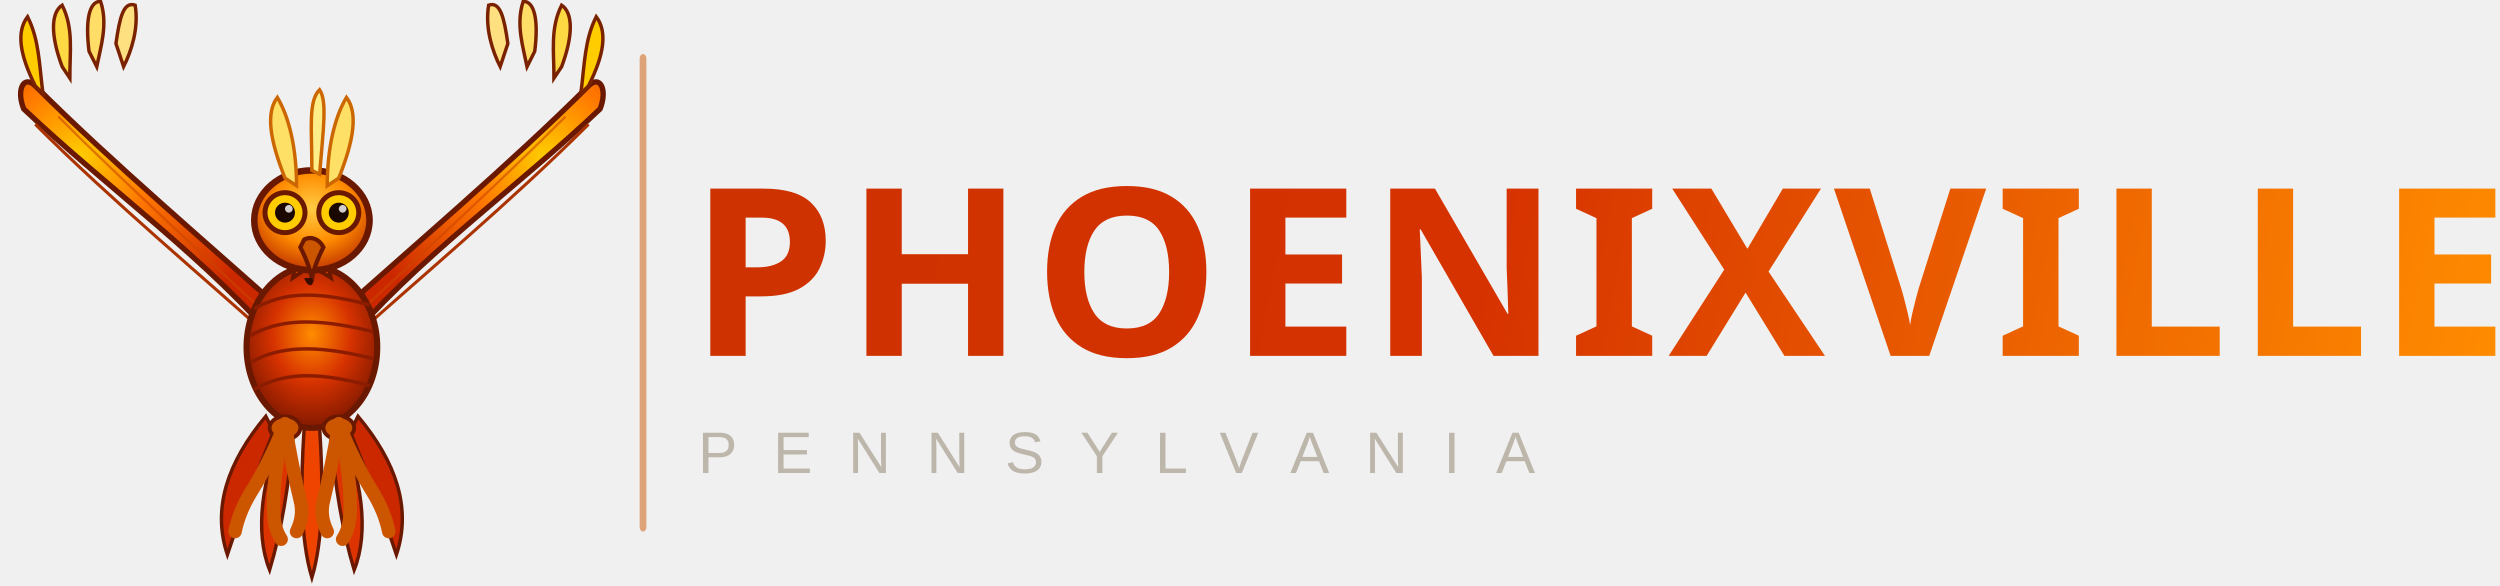
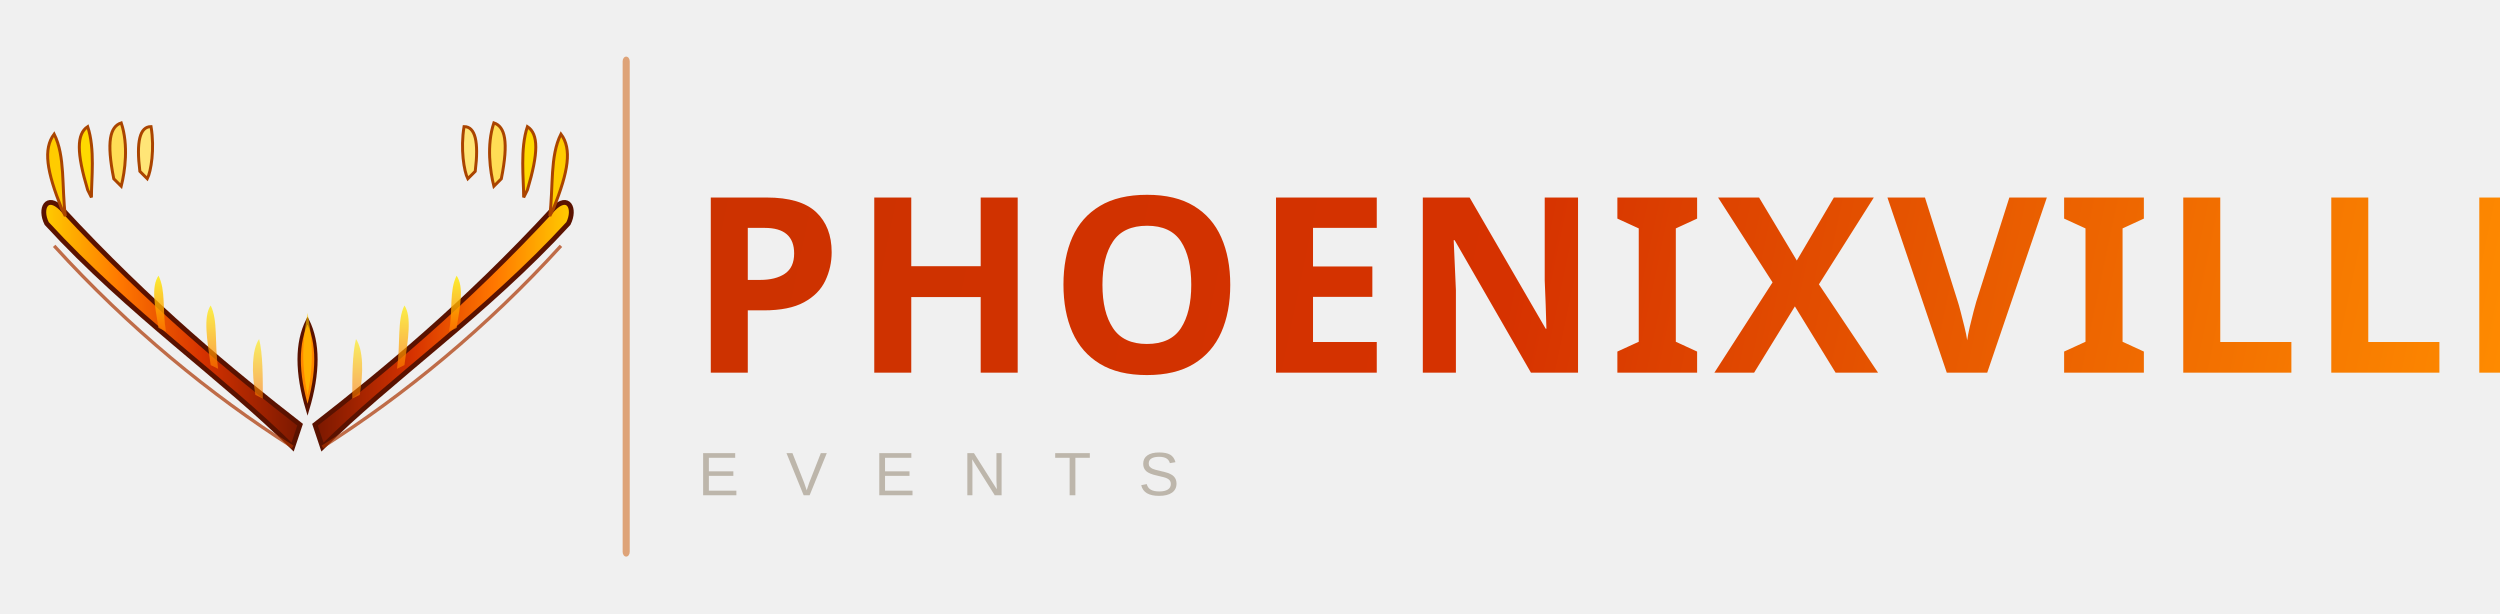
- <svg xmlns="http://www.w3.org/2000/svg" viewBox="0 0 555 130" role="img" aria-label="Phoenixville Pennsylvania">
+ <svg xmlns="http://www.w3.org/2000/svg" viewBox="0 0 530 130" role="img" aria-label="Phoenixville Pennsylvania">
  <defs>
-     <radialGradient id="bg" cx="50%" cy="42%" r="55%">
-       <stop offset="0%" stop-color="#ff8c00" />
-       <stop offset="55%" stop-color="#d63200" />
-       <stop offset="100%" stop-color="#8c1c00" />
-     </radialGradient>
-     <radialGradient id="wgL" cx="22%" cy="28%" r="72%">
-       <stop offset="0%" stop-color="#ffcc00" />
-       <stop offset="40%" stop-color="#ff7700" />
-       <stop offset="100%" stop-color="#cc2800" />
-     </radialGradient>
-     <radialGradient id="wgR" cx="78%" cy="28%" r="72%">
-       <stop offset="0%" stop-color="#ffcc00" />
-       <stop offset="40%" stop-color="#ff7700" />
-       <stop offset="100%" stop-color="#cc2800" />
-     </radialGradient>
-     <radialGradient id="hg" cx="50%" cy="38%" r="58%">
-       <stop offset="0%" stop-color="#ffcc44" />
-       <stop offset="60%" stop-color="#ff8c00" />
-       <stop offset="100%" stop-color="#cc4400" />
-     </radialGradient>
-     <linearGradient id="heat" gradientUnits="userSpaceOnUse" x1="148" y1="30" x2="550" y2="108">
+     <linearGradient id="lw" x1="1" y1="0" x2="0" y2="0">
+       <stop offset="0%" stop-color="#7a1800" />
+       <stop offset="38%" stop-color="#d63200" />
+       <stop offset="70%" stop-color="#ff7700" />
+       <stop offset="100%" stop-color="#ffcc00" />
+     </linearGradient>
+     <linearGradient id="rw" x1="0" y1="0" x2="1" y2="0">
+       <stop offset="0%" stop-color="#7a1800" />
+       <stop offset="38%" stop-color="#d63200" />
+       <stop offset="70%" stop-color="#ff7700" />
+       <stop offset="100%" stop-color="#ffcc00" />
+     </linearGradient>
+     <linearGradient id="flame" x1="0.5" y1="1" x2="0.5" y2="0">
+       <stop offset="0%" stop-color="#ff7700" />
+       <stop offset="100%" stop-color="#ffee00" />
+     </linearGradient>
+     <linearGradient id="heat" gradientUnits="userSpaceOnUse" x1="148" y1="30" x2="528" y2="110">
      <stop offset="0%" stop-color="#cc3200" />
      <stop offset="45%" stop-color="#d63200" />
      <stop offset="100%" stop-color="#ff8c00" />
    </linearGradient>
  </defs>
-   <g transform="translate(1, 2) scale(0.853)">
-     <path d="M 68 106 C 58 118 54 130 58 142 C 62 130 66 120 70 110 Z" fill="#cc2800" stroke="#6b1800" stroke-width=".9" />
-     <path d="M 73 108 C 67 122 65 136 69 146 C 72 136 74 124 75 112 Z" fill="#dd3300" stroke="#6b1800" stroke-width=".9" />
-     <path d="M 78 109 C 77 124 77 138 80 148 C 83 138 83 124 82 109 Z" fill="#ee4400" stroke="#6b1800" stroke-width=".9" />
-     <path d="M 87 108 C 93 122 95 136 91 146 C 88 136 86 124 85 112 Z" fill="#dd3300" stroke="#6b1800" stroke-width=".9" />
-     <path d="M 92 106 C 102 118 106 130 102 142 C 98 130 94 120 90 110 Z" fill="#cc2800" stroke="#6b1800" stroke-width=".9" />
-     <path d="M 74 80 C 54 62 28 40 8 20 C 5 17 3 21 5 26 C 26 46 54 66 72 88 Z" fill="url(#wgL)" stroke="#6b1800" stroke-width="1.4" />
-     <path d="M 72 88 C 52 70 28 50 8 30" stroke="#aa3300" stroke-width=".8" fill="none" />
-     <path d="M 73 84 C 54 66 32 46 14 28" stroke="#cc4400" stroke-width=".6" fill="none" opacity="0.6" />
-     <path d="M 8 20 C 4 12 3 6 6 2 C 9 8 9 14 10 22 Z" fill="#ffcc00" stroke="#7a2200" stroke-width=".9" />
-     <path d="M 15 15 C 12 7 12 1 15 -1 C 18 5 17 11 17 18 Z" fill="#ffd944" stroke="#7a2200" stroke-width=".9" />
-     <path d="M 22 11 C 21 3 22 -2 25 -2 C 27 4 25 10 24 15 Z" fill="#ffdd66" stroke="#7a2200" stroke-width=".9" />
-     <path d="M 29 9  C 30 2 31 -2 34 -1 C 35 5 33 11 31 15 Z" fill="#ffe080" stroke="#7a2200" stroke-width=".9" />
-     <path d="M 86 80 C 106 62 132 40 152 20 C 155 17 157 21 155 26 C 134 46 106 66 88 88 Z" fill="url(#wgR)" stroke="#6b1800" stroke-width="1.4" />
-     <path d="M 88 88 C 108 70 132 50 152 30" stroke="#aa3300" stroke-width=".8" fill="none" />
-     <path d="M 87 84 C 106 66 128 46 146 28" stroke="#cc4400" stroke-width=".6" fill="none" opacity="0.6" />
-     <path d="M 152 20 C 156 12 157 6 154 2 C 151 8 151 14 150 22 Z" fill="#ffcc00" stroke="#7a2200" stroke-width=".9" />
-     <path d="M 145 15 C 148 7 148 1 145 -1 C 142 5 143 11 143 18 Z" fill="#ffd944" stroke="#7a2200" stroke-width=".9" />
-     <path d="M 138 11 C 139 3 138 -2 135 -2 C 133 4 135 10 136 15 Z" fill="#ffdd66" stroke="#7a2200" stroke-width=".9" />
-     <path d="M 131 9  C 130 2 129 -2 126 -1 C 125 5 127 11 129 15 Z" fill="#ffe080" stroke="#7a2200" stroke-width=".9" />
-     <ellipse cx="80" cy="88" rx="17" ry="21" fill="url(#bg)" stroke="#6b1800" stroke-width="1.6" />
-     <path d="M 65 78 C 72 74 80 73 95 77" stroke="#8c1c00" stroke-width=".9" fill="none" />
-     <path d="M 64 85 C 71 81 80 80 96 84" stroke="#8c1c00" stroke-width=".9" fill="none" />
-     <path d="M 64 92 C 71 88 80 87 96 91" stroke="#8c1c00" stroke-width=".9" fill="none" />
-     <path d="M 65 99 C 72 95 80 94 95 98" stroke="#8c1c00" stroke-width=".9" fill="none" />
-     <path d="M 75 70 C 76 65 78 62 80 60 C 82 62 84 65 85 70 C 82 68 80 67 78 68 Z" fill="url(#hg)" stroke="#6b1800" stroke-width="1" />
-     <ellipse cx="80" cy="55" rx="15" ry="13" fill="url(#hg)" stroke="#6b1800" stroke-width="1.7" />
-     <path d="M 73 44 C 69 34 68 27 71 23 C 74 28 76 36 76 46 Z" fill="#ffe066" stroke="#cc6600" stroke-width=".9" />
-     <path d="M 80 42 C 80 31 79 24 82 21 C 84 24 83 31 82 43 Z" fill="#ffee88" stroke="#cc6600" stroke-width=".9" />
-     <path d="M 87 44 C 91 34 92 27 89 23 C 86 28 84 36 84 46 Z" fill="#ffe066" stroke="#cc6600" stroke-width=".9" />
-     <circle cx="73" cy="53" r="5.2" fill="#ffcc00" stroke="#6b1800" stroke-width="1.3" />
-     <circle cx="73" cy="53" r="2.6" fill="#1a0800" />
-     <circle cx="74" cy="52" r="1" fill="white" opacity="0.8" />
-     <circle cx="87" cy="53" r="5.2" fill="#ffcc00" stroke="#6b1800" stroke-width="1.3" />
-     <circle cx="87" cy="53" r="2.6" fill="#1a0800" />
-     <circle cx="88" cy="52" r="1" fill="white" opacity="0.8" />
-     <path d="M 77 62 C 79 66 80 69 80 71 C 80 69 81 66 83 62 C 82 60 80 59 78 60 Z" fill="#cc5500" stroke="#6b1800" stroke-width="1.1" />
-     <path d="M 78 70 C 79 73 81 72 80 70 Z" fill="#3a0c00" />
-     <ellipse cx="73" cy="109" rx="4" ry="3" fill="#cc5500" stroke="#6b1800" stroke-width="1" />
-     <path d="M 73 108 Q 69 118 64 126 Q 61 131 60 136" stroke="#cc5500" stroke-width="3.5" fill="none" stroke-linecap="round" />
-     <path d="M 73 108 Q 70 120 70 130 Q 70 135 72 138" stroke="#cc5500" stroke-width="3.5" fill="none" stroke-linecap="round" />
-     <path d="M 73 108 Q 75 120 77 128 Q 78 132 76 136" stroke="#cc5500" stroke-width="3.5" fill="none" stroke-linecap="round" />
-     <ellipse cx="87" cy="109" rx="4" ry="3" fill="#cc5500" stroke="#6b1800" stroke-width="1" />
-     <path d="M 87 108 Q 91 118 96 126 Q 99 131 100 136" stroke="#cc5500" stroke-width="3.5" fill="none" stroke-linecap="round" />
-     <path d="M 87 108 Q 90 120 90 130 Q 90 135 88 138" stroke="#cc5500" stroke-width="3.5" fill="none" stroke-linecap="round" />
-     <path d="M 87 108 Q 85 120 83 128 Q 82 132 84 136" stroke="#cc5500" stroke-width="3.5" fill="none" stroke-linecap="round" />
+   <g transform="translate(2, 30) scale(0.790)">
+     <path d="M 78 76              C 60 62 38 44 14 18              C 10 14 8 18 10 22              C 32 46 58 64 76 82              Z" fill="url(#lw)" stroke="#5a1200" stroke-width="1.3" />
+     <path d="M 76 82 C 54 68 32 50 12 28" stroke="#aa3300" stroke-width=".9" fill="none" opacity="0.7" />
+     <path d="M 14 18 C 10  8  9  2 12 -2 C 15  4 14 12 15 20 Z" fill="#ffcc00" stroke="#aa4400" stroke-width=".8" />
+     <path d="M 21 13 C 18  3 18 -2 21 -4 C 23  2 22 10 22 15 Z" fill="#ffd900" stroke="#aa4400" stroke-width=".8" />
+     <path d="M 28 10 C 26  0 27 -4 30 -5 C 32  1 31  8 30 12 Z" fill="#ffdd55" stroke="#aa4400" stroke-width=".8" />
+     <path d="M 35  8 C 34  0 35 -4 38 -4 C 39  2 38  8 37 10 Z" fill="#ffe577" stroke="#aa4400" stroke-width=".8" />
+     <path d="M 40 50 C 39 44 38 39 40 36 C 42 40 41 45 42 51 Z" fill="url(#flame)" opacity="0.8" />
+     <path d="M 54 60 C 53 53 52 47 54 44 C 56 48 55 54 56 61 Z" fill="url(#flame)" opacity="0.7" />
+     <path d="M 66 68 C 65 62 65 56 67 53 C 68 57 68 63 68 69 Z" fill="url(#flame)" opacity="0.6" />
+     <path d="M 82 76              C 100 62 122 44 146 18              C 150 14 152 18 150 22              C 128 46 102 64 84 82              Z" fill="url(#rw)" stroke="#5a1200" stroke-width="1.3" />
+     <path d="M 84 82 C 106 68 128 50 148 28" stroke="#aa3300" stroke-width=".9" fill="none" opacity="0.7" />
+     <path d="M 146 18 C 150  8 151  2 148 -2 C 145  4 146 12 145 20 Z" fill="#ffcc00" stroke="#aa4400" stroke-width=".8" />
+     <path d="M 139 13 C 142  3 142 -2 139 -4 C 137  2 138 10 138 15 Z" fill="#ffd900" stroke="#aa4400" stroke-width=".8" />
+     <path d="M 132 10 C 134  0 133 -4 130 -5 C 128  1 129  8 130 12 Z" fill="#ffdd55" stroke="#aa4400" stroke-width=".8" />
+     <path d="M 125  8 C 126  0 125 -4 122 -4 C 121  2 122  8 123 10 Z" fill="#ffe577" stroke="#aa4400" stroke-width=".8" />
+     <path d="M 120 50 C 121 44 122 39 120 36 C 118 40 119 45 118 51 Z" fill="url(#flame)" opacity="0.8" />
+     <path d="M 106 60 C 107 53 108 47 106 44 C 104 48 105 54 104 61 Z" fill="url(#flame)" opacity="0.7" />
+     <path d="M  94 68 C  95 62  95 56  93 53 C  92 57  92 63  92 69 Z" fill="url(#flame)" opacity="0.6" />
+     <path d="M 80 72 C 77 62 77 54 80 48 C 83 54 83 62 80 72 Z" fill="#ff8800" stroke="#5a1200" stroke-width=".9" />
+     <path d="M 80 68 C 78 58 79 52 80 46 C 81 52 82 58 80 68 Z" fill="#ffcc00" opacity="0.6" />
  </g>
-   <rect x="142" y="12" width="1.5" height="106" rx="1" fill="#cc5500" opacity="0.5" />
-   <text x="153" y="79" font-family="Impact, 'Arial Black', sans-serif" font-size="52" font-weight="900" letter-spacing="2" fill="url(#heat)">PHOENIXVILLE</text>
-   <text x="155" y="105" font-family="'Trebuchet MS', Arial, sans-serif" font-size="13" letter-spacing="8" fill="#bdb6ab">PENNSYLVANIA</text>
+   <rect x="132" y="12" width="1.5" height="106" rx="1" fill="#cc5500" opacity="0.5" />
+   <text x="146" y="79" font-family="Impact, 'Arial Black', sans-serif" font-size="52" font-weight="900" letter-spacing="2" fill="url(#heat)">PHOENIXVILLE</text>
+   <text x="148" y="105" font-family="'Trebuchet MS', Arial, sans-serif" font-size="13" letter-spacing="10" fill="#bdb6ab">EVENTS</text>
</svg>
